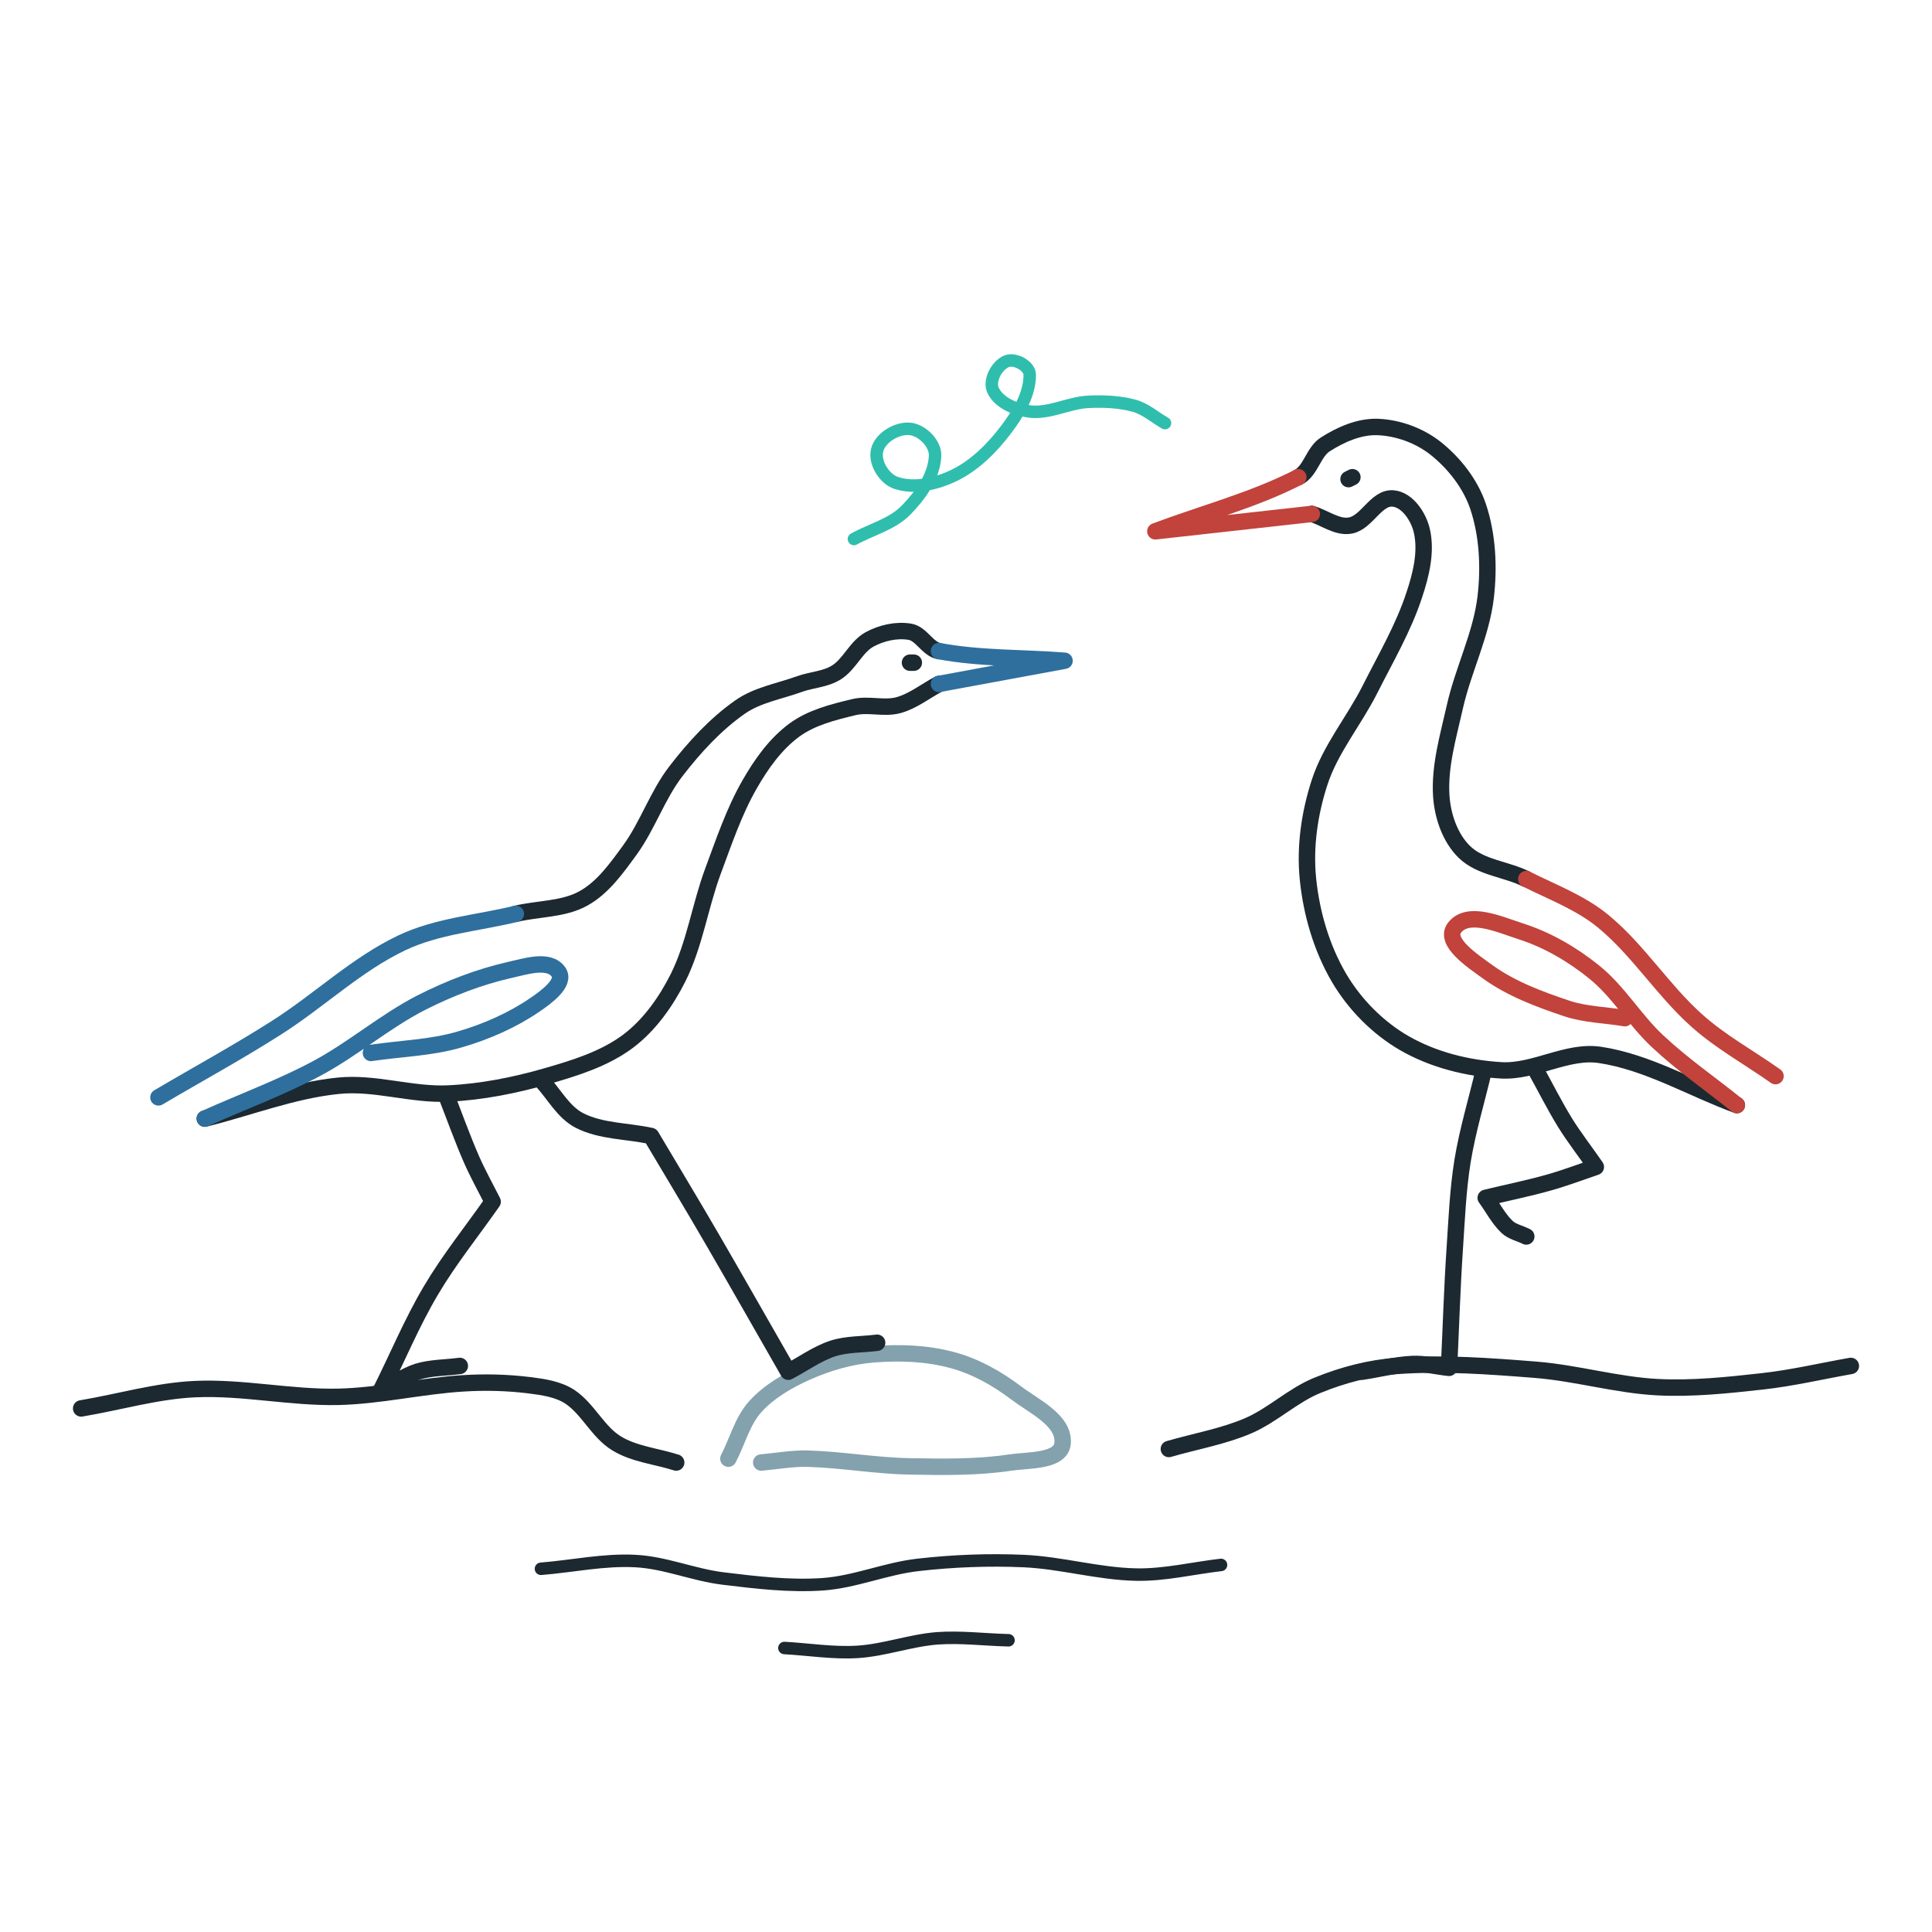
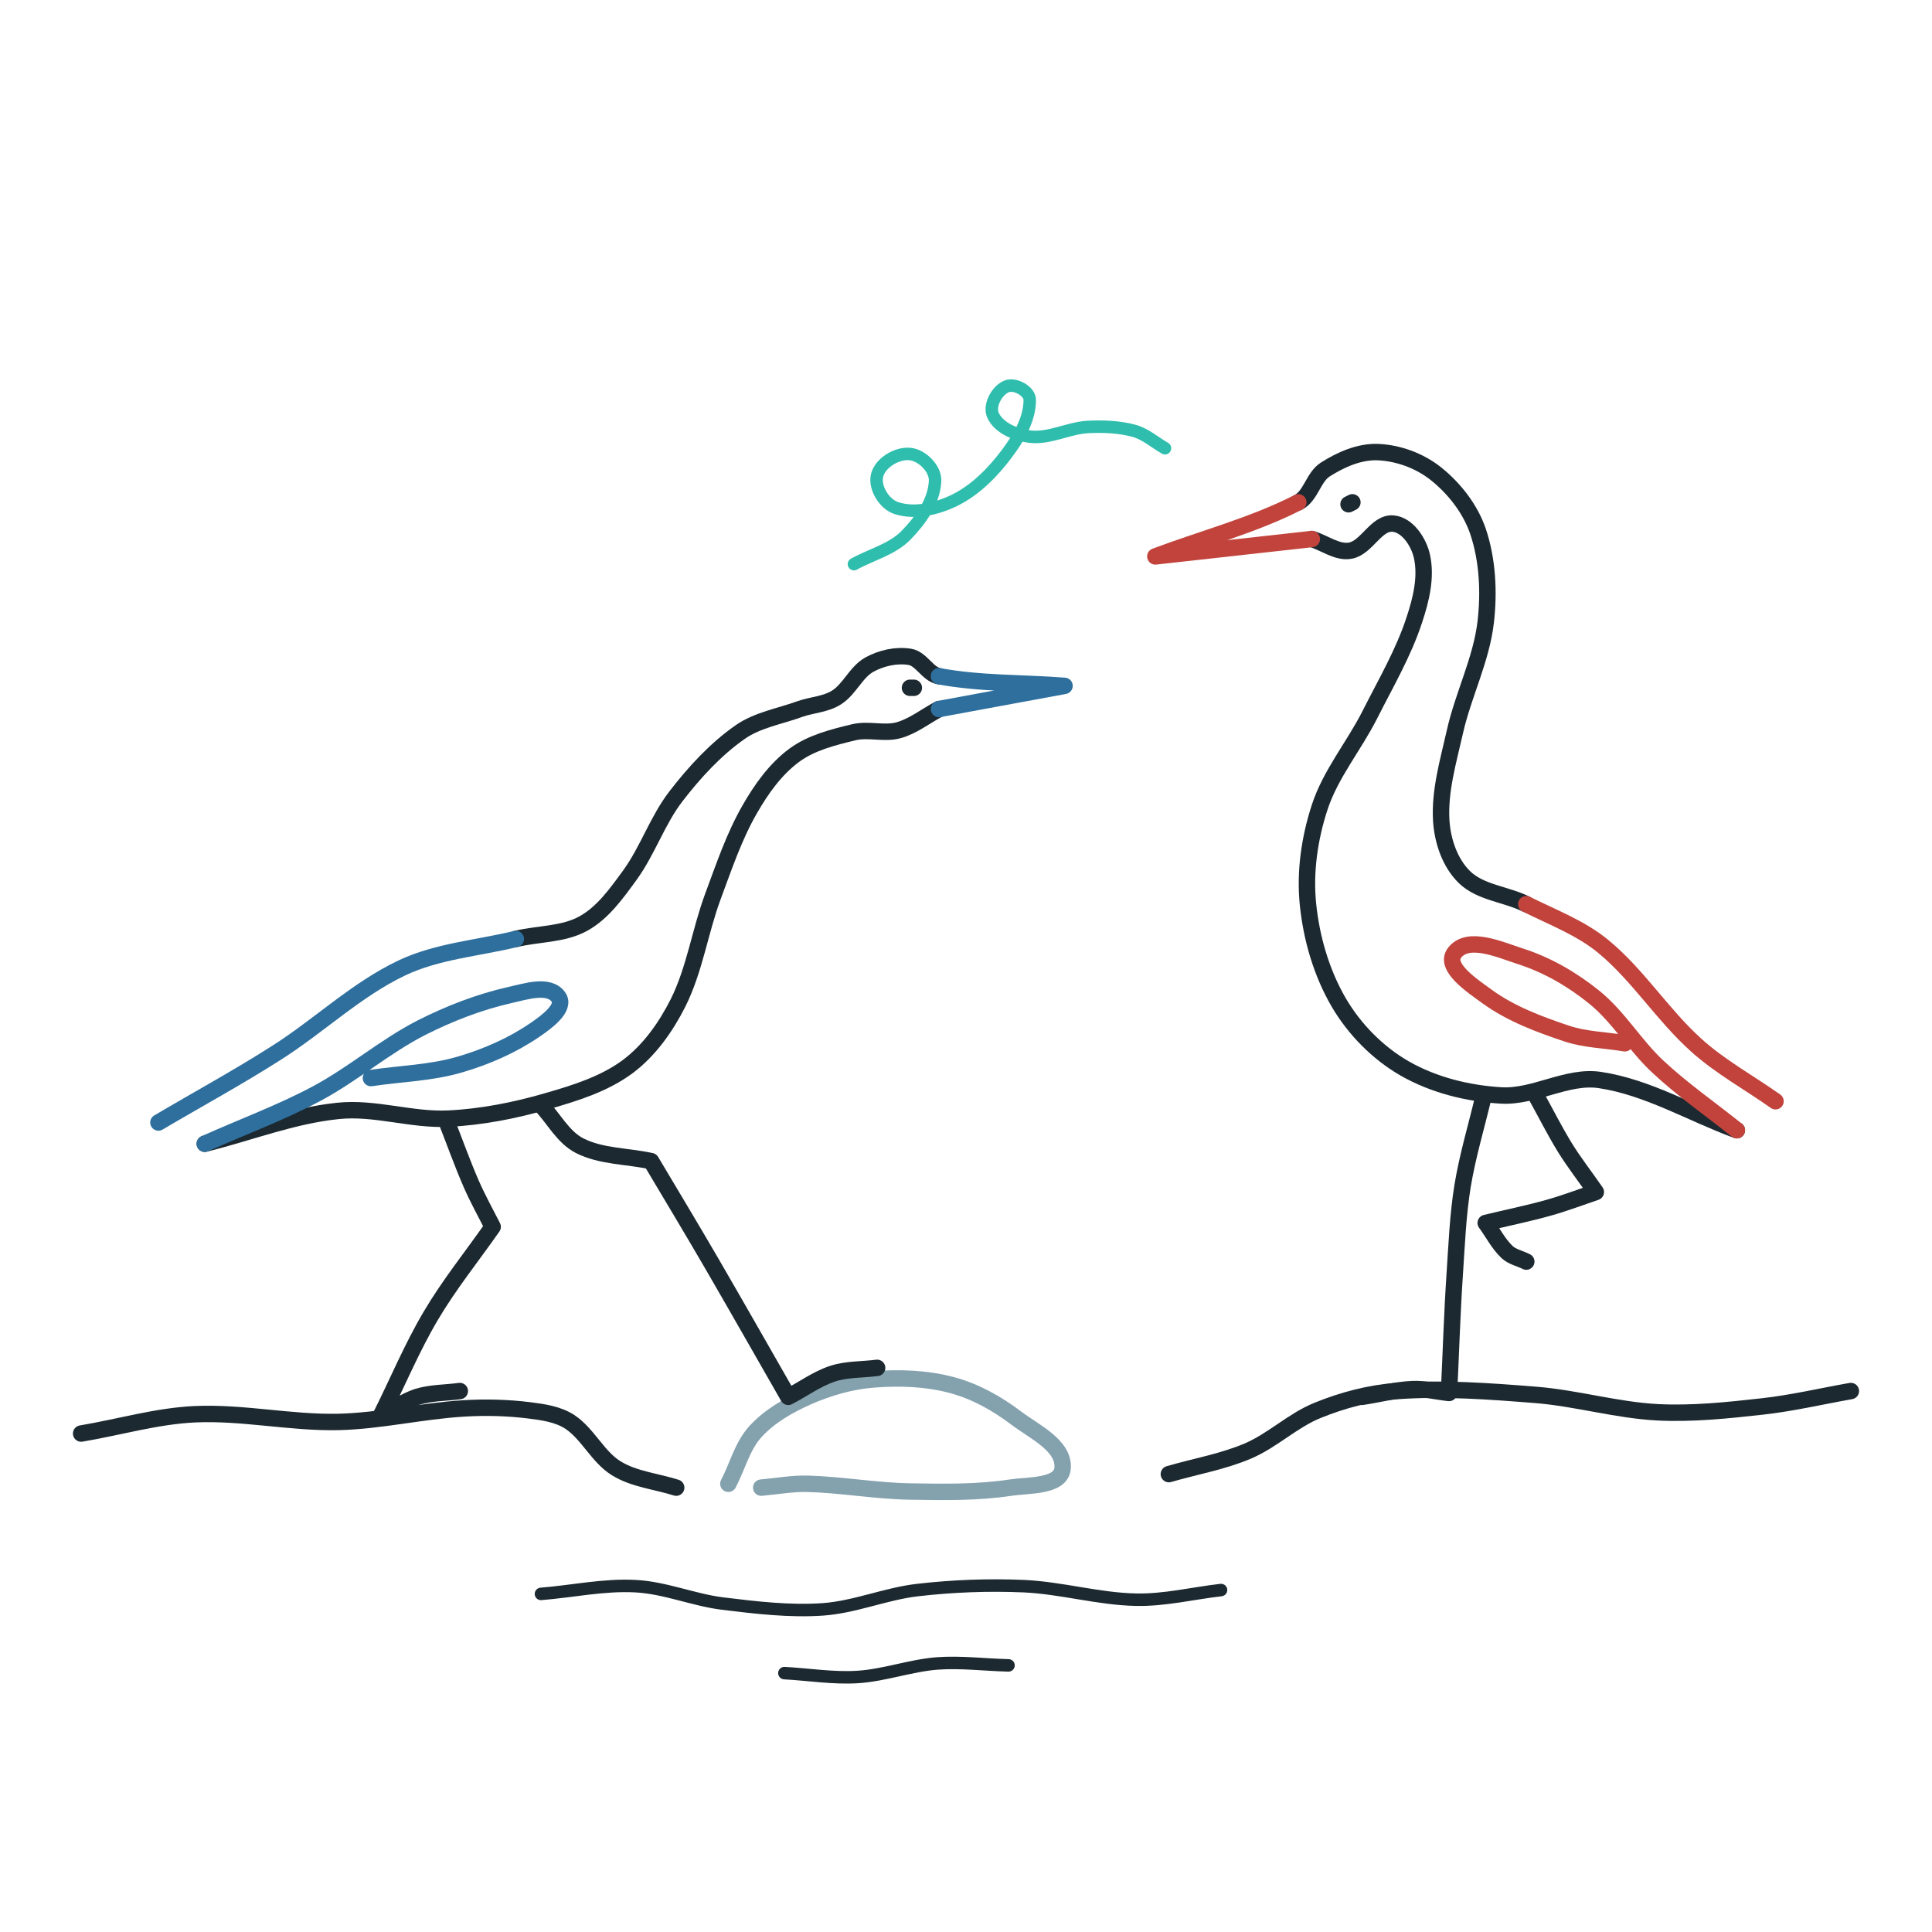
- <svg xmlns="http://www.w3.org/2000/svg" viewBox="0 0 1000 1000" width="1000" height="1000">
+ <svg xmlns="http://www.w3.org/2000/svg" viewBox="0 -13 1000 1000" width="1000" height="1000">
  <g fill="none" stroke-linecap="round" stroke-linejoin="round" stroke-width="8.5">
    <path stroke="#1c2930" d="M42.0 729.0C61.7 725.7 81.1 719.9 101.0 719.0C125.7 717.9 150.3 723.5 175.0 723.0C196.8 722.5 218.2 717.3 240.0 716.0C251.3 715.3 262.8 715.6 274.0 717.0C281.2 717.9 288.9 719.0 295.0 723.0C304.4 729.3 309.4 741.1 319.0 747.0C328.2 752.7 339.7 753.7 350.0 757.0" />
    <path stroke="#84a1ae" d="M377.0 755.0C381.7 746.0 384.2 735.5 391.0 728.0C398.3 720.0 408.1 714.4 418.0 710.0C428.7 705.3 440.3 701.9 452.0 701.0C465.7 699.9 479.8 700.4 493.0 704.0C504.9 707.2 516.1 713.5 526.0 721.0C535.4 728.1 551.0 735.2 550.0 747.0C549.2 756.6 532.5 755.6 523.0 757.0C505.9 759.6 488.3 759.3 471.0 759.0C453.3 758.7 435.7 755.5 418.0 755.0C410.0 754.8 402.0 756.3 394.0 757.0" />
    <path stroke="#1c2930" d="M605.0 750.0C618.7 746.0 632.9 743.6 646.0 738.0C658.8 732.5 669.1 722.2 682.0 717.0C695.0 711.7 709.0 708.0 723.0 707.0C746.9 705.3 771.1 707.1 795.0 709.0C816.1 710.7 836.8 716.9 858.0 718.0C876.0 718.9 894.1 717.0 912.0 715.0C927.5 713.3 942.7 709.7 958.0 707.0" />
    <path stroke="#1c2930" d="M267.0 473.0C278.6 470.2 291.6 470.8 302.0 465.0C312.1 459.4 319.2 449.3 326.0 440.0C335.3 427.2 340.3 411.5 350.0 399.0C359.5 386.7 370.3 374.9 383.0 366.0C392.1 359.6 403.6 357.8 414.0 354.0C420.2 351.8 427.4 351.6 433.0 348.0C439.8 343.7 443.0 334.9 450.0 331.0C456.2 327.6 464.0 325.8 471.0 327.0C476.9 328.0 480.1 335.9 486.0 337.0" />
    <path stroke="#1c2930" d="M486.0 354.0C479.0 357.7 472.6 362.9 465.0 365.0C457.6 367.0 449.5 364.2 442.0 366.0C431.2 368.6 419.9 371.4 411.0 378.0C401.3 385.2 394.0 395.5 388.0 406.0C379.9 420.1 374.7 435.7 369.0 451.0C362.3 469.1 359.6 488.7 351.0 506.0C344.7 518.5 336.2 530.6 325.0 539.0C312.8 548.1 297.6 552.8 283.0 557.0C266.4 561.8 249.2 565.2 232.0 566.0C213.0 566.9 193.9 560.0 175.0 562.0C151.4 564.4 129.0 573.3 106.0 579.0" />
    <path stroke="#2e6f9e" d="M82.0 568.0C102.3 556.0 123.1 544.7 143.0 532.0C165.1 518.0 184.4 499.2 208.0 488.0C226.3 479.3 247.3 477.8 267.0 473.0" />
    <path stroke="#2e6f9e" d="M486.0 337.0C507.4 341.0 529.3 340.3 551.0 342.0C529.3 346.0 507.7 350.0 486.0 354.0" />
    <path stroke="#2e6f9e" d="M106.0 579.0C125.3 570.3 145.3 563.0 164.0 553.0C182.7 543.0 199.1 528.7 218.0 519.0C232.6 511.6 248.1 505.6 264.0 502.0C272.1 500.2 284.1 496.2 289.0 503.0C293.1 508.6 282.7 516.1 277.0 520.0C265.2 528.1 251.7 534.0 238.0 538.0C223.1 542.4 207.3 542.7 192.0 545.0" />
    <path stroke="#1c2930" d="M790.0 455.0C779.6 449.8 766.3 449.1 758.0 441.0C750.5 433.7 746.7 422.4 746.0 412.0C745.0 396.5 749.6 381.1 753.0 366.0C757.3 346.7 766.7 328.6 769.0 309.0C770.8 293.4 770.0 276.9 765.0 262.0C761.0 250.3 752.7 239.7 743.0 232.0C734.6 225.4 723.6 221.4 713.0 221.0C703.5 220.7 694.0 224.9 686.0 230.0C679.8 233.9 678.5 243.7 672.0 247.0" />
    <path stroke="#1c2930" d="M679.0 266.0C685.7 268.0 692.2 273.3 699.0 272.0C707.5 270.4 712.3 257.3 721.0 258.0C728.5 258.6 734.4 267.6 736.0 275.0C738.4 285.8 735.5 297.5 732.0 308.0C726.4 325.1 717.1 340.9 709.0 357.0C700.8 373.2 688.6 387.7 683.0 405.0C677.8 421.0 675.3 438.3 677.0 455.0C678.8 472.7 684.0 490.6 693.0 506.0C701.1 519.8 713.1 532.0 727.0 540.0C742.0 548.6 759.7 553.0 777.0 554.0C794.2 555.0 811.0 543.5 828.0 546.0C852.9 549.7 875.3 563.3 899.0 572.0" />
    <path stroke="#c1433c" d="M919.0 557.0C905.3 547.3 890.4 539.2 878.0 528.0C860.6 512.4 848.0 491.9 830.0 477.0C818.3 467.3 803.6 461.8 790.0 455.0" />
    <path stroke="#c1433c" d="M672.0 247.0C648.5 259.0 622.7 265.7 598.0 275.0C625.0 272.0 652.0 269.0 679.0 266.0" />
    <path stroke="#c1433c" d="M899.0 572.0C885.3 561.0 870.8 551.0 858.0 539.0C846.1 527.9 837.7 513.2 825.0 503.0C813.7 493.9 800.8 486.4 787.0 482.0C776.2 478.5 760.1 471.2 753.0 480.0C747.0 487.4 762.3 497.4 770.0 503.0C782.2 511.8 796.7 517.2 811.0 522.0C820.6 525.2 831.0 525.3 841.0 527.0" />
    <path stroke="#1c2930" d="M231.0 567.0C235.3 578.0 239.3 589.2 244.0 600.0C247.3 607.5 251.3 614.7 255.0 622.0C244.3 637.3 232.5 651.9 223.0 668.0C213.1 684.7 205.7 702.7 197.0 720.0C203.3 716.7 209.2 712.2 216.0 710.0C223.1 707.8 230.7 708.0 238.0 707.0" />
    <path stroke="#1c2930" d="M280.0 559.0C286.7 566.0 291.4 575.6 300.0 580.0C311.2 585.7 324.7 585.3 337.0 588.0C347.7 606.0 358.5 623.9 369.0 642.0C382.1 664.6 395.0 687.3 408.0 710.0C415.7 706.0 422.8 700.7 431.0 698.0C438.4 695.6 446.3 696.0 454.0 695.0" />
    <path stroke="#1c2930" d="M768.0 554.0C764.3 569.7 759.6 585.1 757.0 601.0C754.6 615.9 754.0 631.0 753.0 646.0C751.6 666.6 751.0 687.3 750.0 708.0C743.7 707.3 737.4 705.7 731.0 706.0C722.2 706.4 713.7 708.7 705.0 710.0" />
    <path stroke="#1c2930" d="M795.0 554.0C800.0 563.0 804.6 572.2 810.0 581.0C814.9 588.9 820.7 596.3 826.0 604.0C818.0 606.7 810.1 609.7 802.0 612.0C791.1 615.1 780.0 617.3 769.0 620.0C772.7 625.0 775.5 630.7 780.0 635.0C782.7 637.6 786.7 638.3 790.0 640.0" />
    <path stroke="#1c2930" d="M471.0 343.0C471.7 343.0 472.3 343.0 473.0 343.0" />
    <path stroke="#1c2930" d="M698.0 248.0C698.7 247.7 699.3 247.3 700.0 247.0" />
    <path stroke="#2fbead" stroke-width="6.46" d="M442.0 279.0C451.0 274.0 461.8 271.4 469.0 264.0C476.4 256.4 483.5 246.6 484.0 236.0C484.3 229.6 477.3 222.6 471.0 222.0C464.3 221.3 455.6 226.5 454.0 233.0C452.4 239.4 457.7 248.0 464.0 250.0C473.6 253.1 484.9 250.4 494.0 246.0C504.8 240.7 513.8 231.6 521.0 222.0C527.1 213.9 533.0 204.2 533.0 194.0C533.0 189.4 525.3 185.2 521.0 187.0C515.9 189.1 511.7 197.0 514.0 202.0C517.1 208.6 525.7 212.1 533.0 213.0C543.1 214.2 552.9 208.6 563.0 208.0C571.0 207.6 579.3 207.9 587.0 210.0C592.9 211.6 597.7 216.0 603.0 219.0" />
    <path stroke="#1c2930" stroke-width="6.46" d="M280.0 812.0C296.3 810.7 312.6 807.1 329.0 808.0C344.3 808.8 358.8 815.1 374.0 817.0C391.2 819.1 408.7 821.2 426.0 820.0C442.6 818.8 458.4 811.9 475.0 810.0C493.2 807.9 511.7 807.2 530.0 808.0C549.5 808.9 568.5 814.6 588.0 815.0C602.8 815.3 617.3 811.7 632.0 810.0" />
    <path stroke="#1c2930" stroke-width="6.46" d="M406.0 853.0C418.7 853.7 431.3 855.8 444.0 855.0C457.8 854.1 471.2 849.1 485.0 848.0C497.3 847.1 509.7 848.7 522.0 849.0" />
  </g>
</svg>
